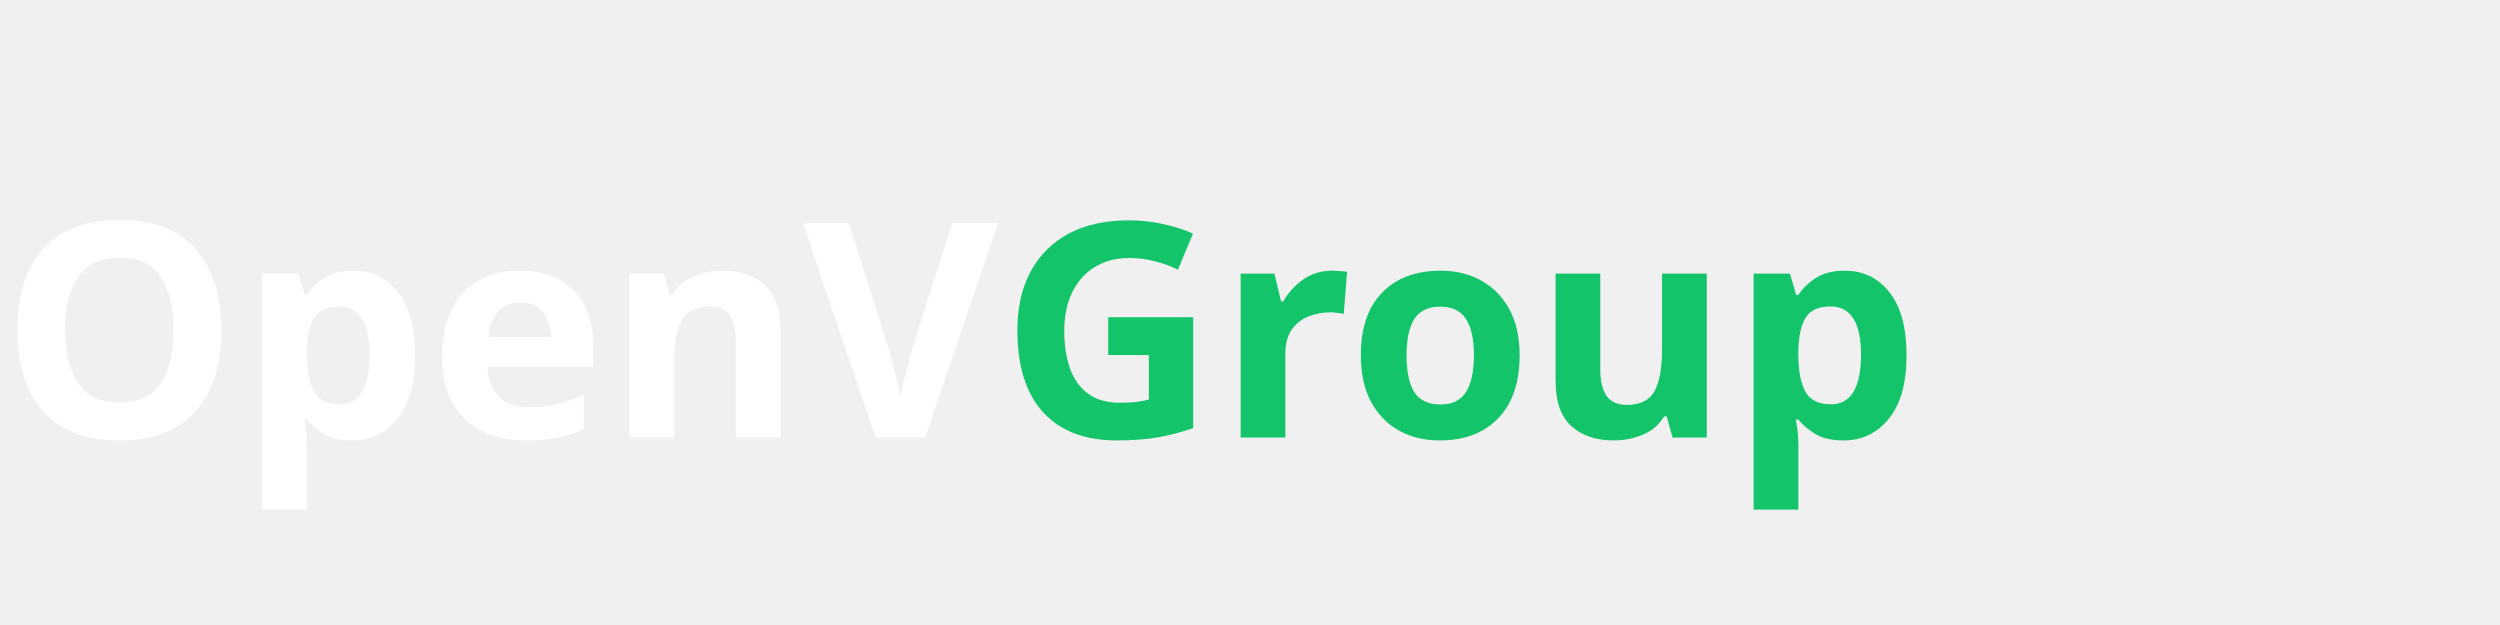
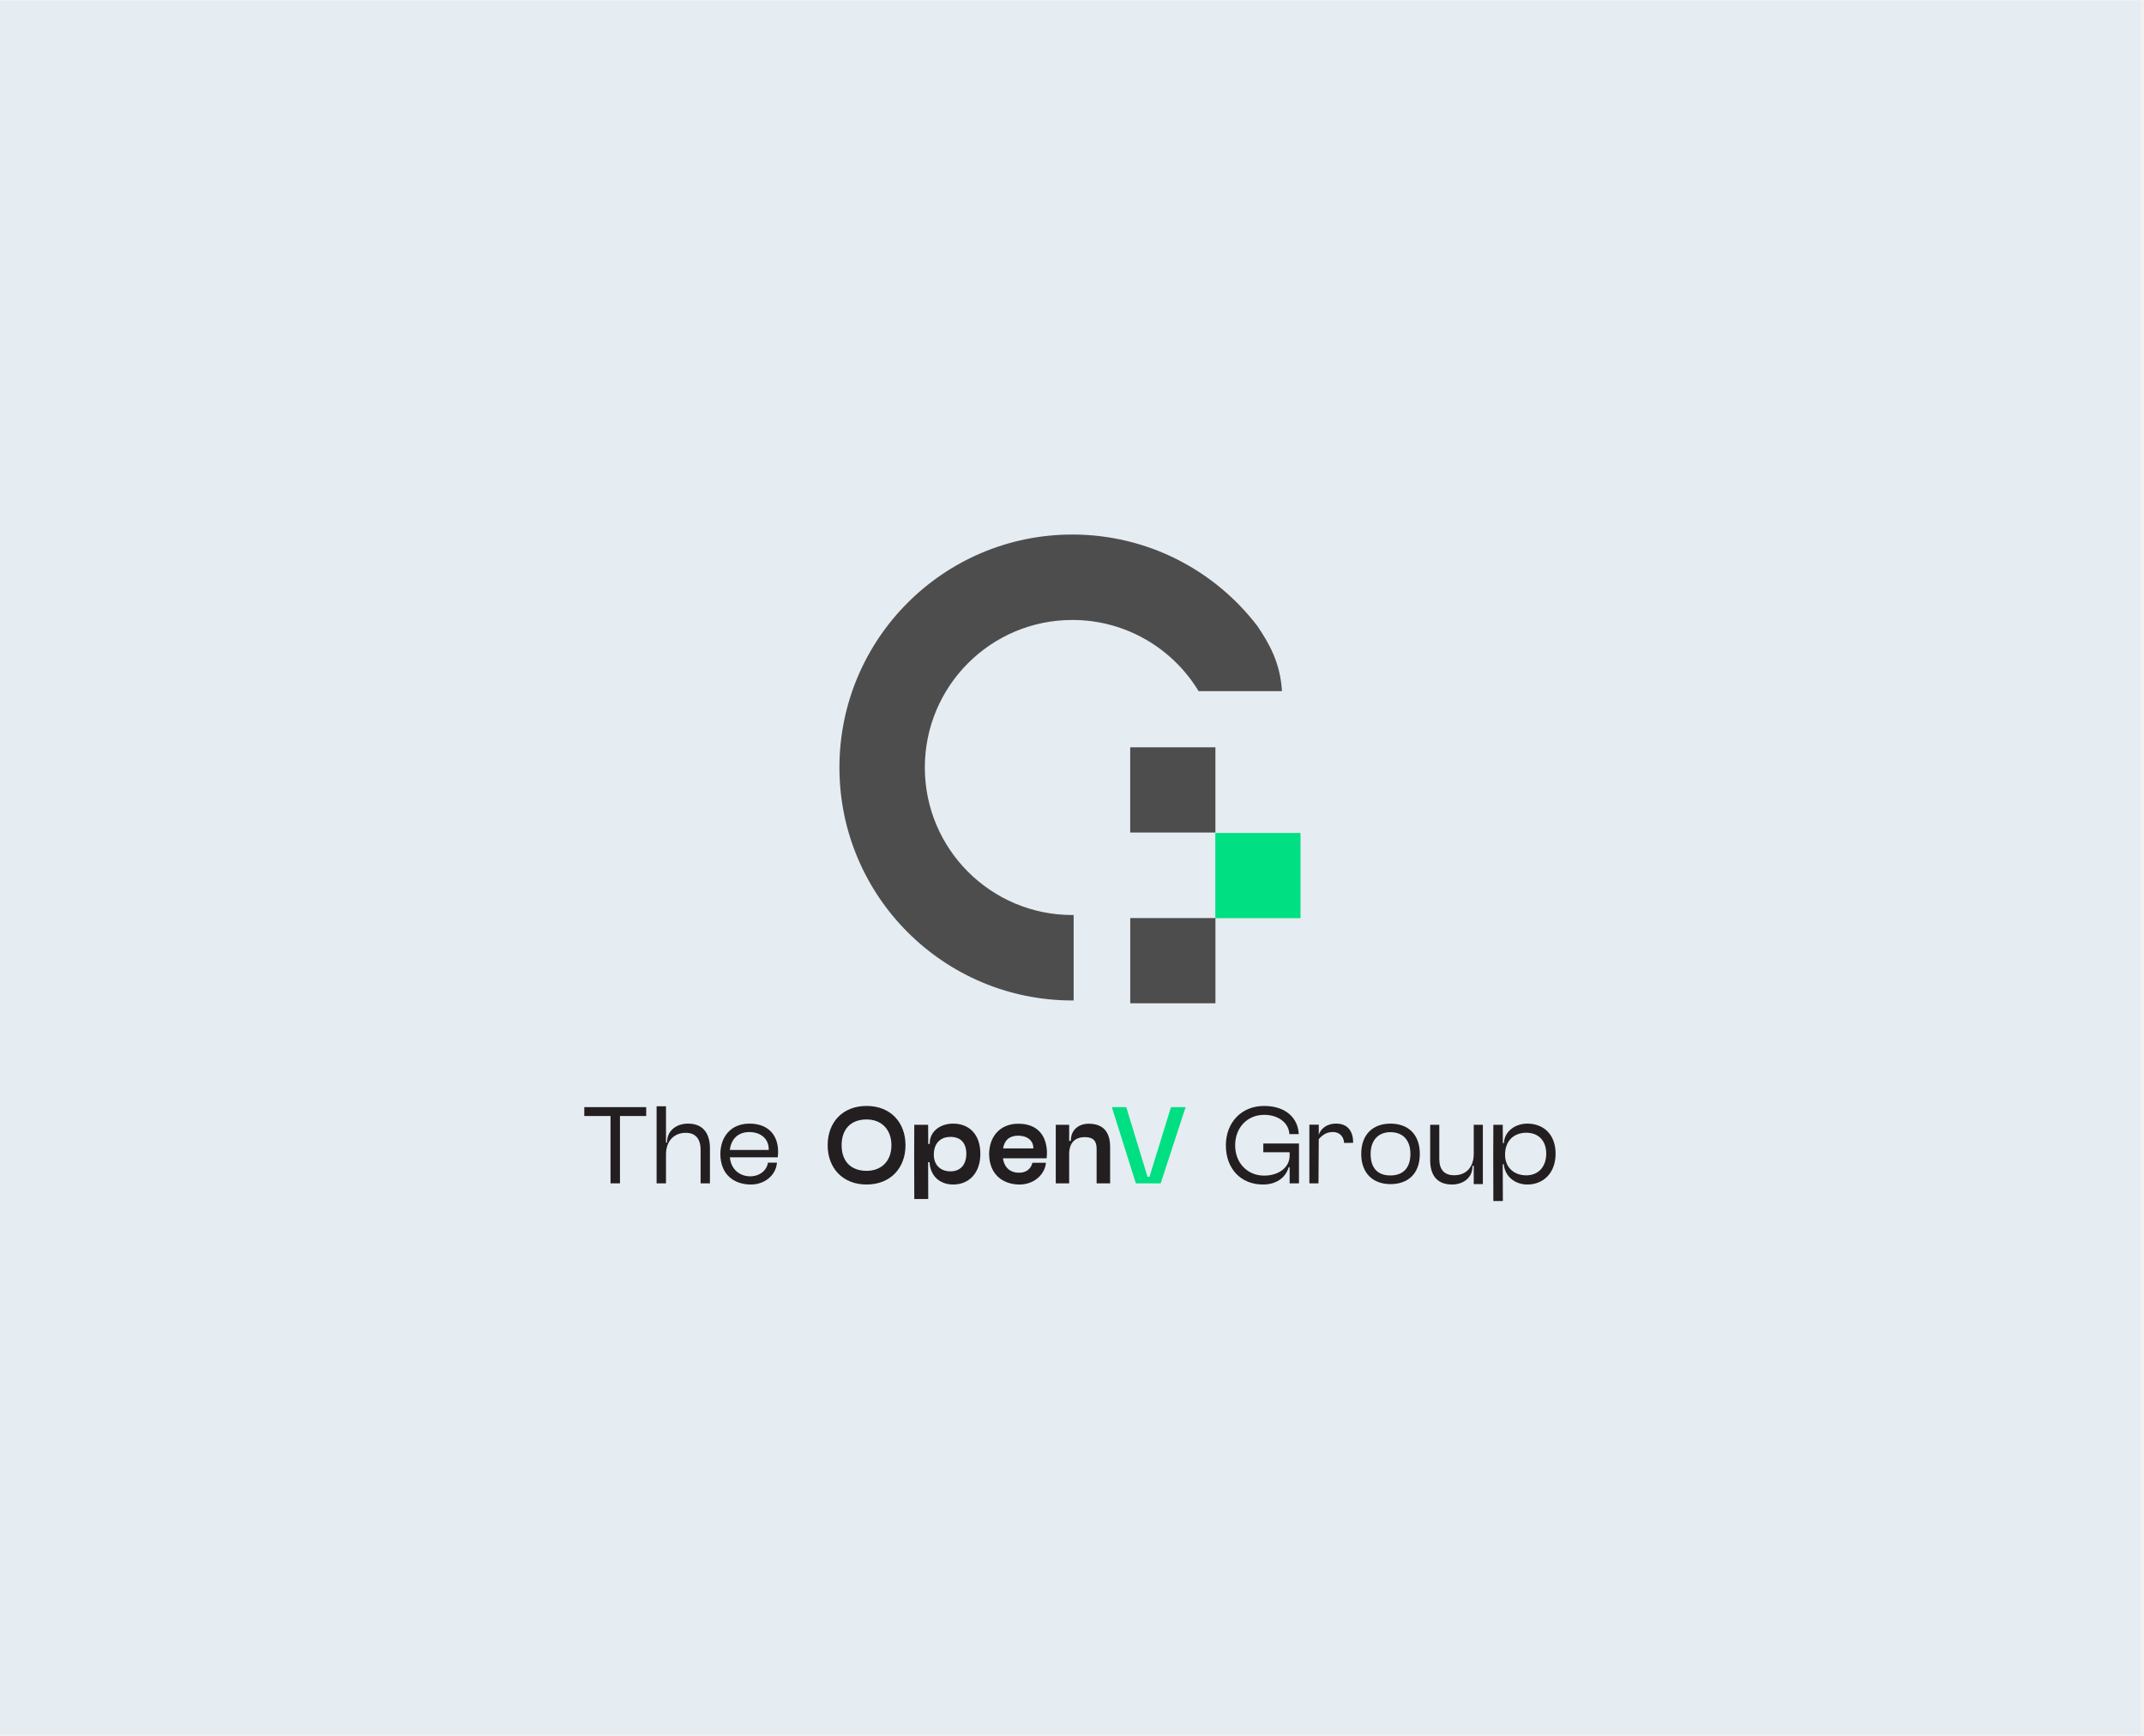
- <svg xmlns="http://www.w3.org/2000/svg" viewBox="0 0 200 50">
-   <text x="0" y="35" font-family="Manrope" font-weight="bold" font-size="24" fill="#FFFFFF">OpenV</text>
-   <text x="80" y="35" font-family="Manrope" font-weight="bold" font-size="24" fill="#13C46B">Group</text>
+ <svg xmlns="http://www.w3.org/2000/svg" xmlns:xlink="http://www.w3.org/1999/xlink" width="595.276" height="481.89" viewBox="0 0 595.276 481.89">
+   <defs>
+     <g>
+       <g id="glyph-0-0">
+         <path d="M 1.438 -18.688 L 8.719 -18.688 L 8.719 0 L 11.344 0 L 11.344 -18.688 L 18.625 -18.688 L 18.625 -21.156 L 1.438 -21.156 Z M 1.438 -18.688 " />
+       </g>
+       <g id="glyph-0-1">
+         <path d="M 10.266 -16.578 C 7.016 -16.609 4.656 -14.75 4.391 -12.062 L 4.328 -11.312 L 4.047 -11.312 L 4.047 -21.391 L 1.438 -21.391 L 1.438 0 L 4.047 0 L 4.047 -8.016 C 4.047 -11.766 6.312 -14.141 9.781 -14.016 C 12.188 -13.953 13.656 -12.375 13.656 -9.328 L 13.656 0 L 16.25 0 L 16.25 -9.75 C 16.25 -13.5 14.594 -16.547 10.266 -16.578 Z M 10.266 -16.578 " />
+       </g>
+       <g id="glyph-0-2">
+         <path d="M 17.156 -5.734 L 14.656 -5.734 C 14.266 -3.359 12.094 -1.859 9.484 -1.953 C 6.859 -2.047 4.422 -3.781 4.078 -7.219 L 17.375 -7.219 C 17.469 -7.922 17.469 -8.469 17.469 -9.109 C 17.344 -13.562 14.562 -16.578 9.547 -16.578 C 4.359 -16.578 1.438 -12.922 1.438 -8.078 C 1.5 -2.438 5.188 0.219 9.656 0.328 C 13.469 0.453 16.859 -2.047 17.156 -5.734 Z M 4.078 -9.266 C 4.422 -12.25 6.312 -14.234 9.484 -14.234 C 12.5 -14.234 14.875 -12.5 14.875 -9.422 L 14.875 -9.266 Z M 4.078 -9.266 " />
+       </g>
+       <g id="glyph-0-3">
+ </g>
+       <g id="glyph-0-4">
+         <path d="M 21.734 0 L 21.734 -11.062 L 11.828 -11.062 L 11.828 -8.625 L 19.141 -8.625 L 19.141 -7.625 C 19.141 -4.547 16.25 -2.141 12.062 -2.141 C 7.5 -2.141 4.016 -5.578 4.016 -10.547 C 4.016 -15.578 7.5 -19.016 12.062 -19.016 C 16.031 -19.016 18.891 -16.797 19.078 -13.656 L 21.672 -13.656 C 21.484 -18.141 18.047 -21.484 12.062 -21.484 C 5.672 -21.484 1.438 -16.797 1.438 -10.547 C 1.438 -4.078 5.578 0.328 11.734 0.328 C 15.203 0.328 17.953 -1.344 18.891 -4.484 L 19.141 -4.484 L 19.141 0 Z M 21.734 0 " />
+       </g>
+       <g id="glyph-0-5">
+         <path d="M 11.094 -11.219 L 13.594 -11.25 C 13.625 -14.266 12.219 -16.516 9.047 -16.578 C 6.25 -16.641 4.578 -15.141 4.047 -13.469 L 4.047 -16.281 L 1.438 -16.281 L 1.438 0 L 3.969 0 L 4.047 -12.281 C 5.422 -13.812 6.609 -14.266 8.109 -14.234 C 9.484 -14.203 10.938 -13.344 11.094 -11.219 Z M 11.094 -11.219 " />
+       </g>
+       <g id="glyph-0-6">
+         <path d="M 17.703 -8.172 C 17.703 -13.531 14.531 -16.578 9.547 -16.578 C 4.812 -16.578 1.438 -13.688 1.438 -8.172 C 1.438 -2.688 4.812 0.219 9.547 0.219 C 14.391 0.219 17.703 -2.625 17.703 -8.172 Z M 15.094 -8.172 C 15.094 -4.297 13.078 -2.188 9.547 -2.188 C 5.938 -2.188 4.047 -4.297 4.047 -8.172 C 4.047 -11.891 6.125 -14.203 9.547 -14.203 C 13.047 -14.203 15.094 -11.953 15.094 -8.172 Z M 15.094 -8.172 " />
+       </g>
+       <g id="glyph-0-7">
+         <path d="M 1.438 -16.25 L 1.438 -6.344 C 1.438 -2.625 3.078 0.281 7.375 0.328 C 10.609 0.359 12.922 -1.5 13.141 -4.141 L 13.203 -4.875 L 13.531 -4.875 L 13.531 0.219 L 16.062 0.219 L 16.062 -16.25 L 13.531 -16.25 L 13.531 -8.141 C 13.531 -4.453 11.375 -2.141 7.891 -2.25 C 5.297 -2.312 3.969 -3.875 3.969 -6.766 L 3.969 -16.25 Z M 1.438 -16.25 " />
+       </g>
+       <g id="glyph-0-8">
+         <path d="M 1.438 -8.047 L 1.469 4.906 L 4.109 4.906 L 4.078 -5.328 L 4.359 -5.328 L 4.391 -5.062 C 4.812 -1.703 7.656 0.328 10.906 0.328 C 15.391 0.328 18.75 -2.891 18.75 -8.234 C 18.75 -13.594 15.391 -16.578 10.906 -16.578 C 7.656 -16.578 4.688 -14.562 4.422 -11.422 L 4.391 -11.156 L 4.109 -11.156 L 4.078 -16.25 L 1.469 -16.25 Z M 4.719 -8.016 C 4.75 -11.891 7.25 -14.047 10.609 -14.047 C 13.844 -14.047 16.125 -12.031 16.156 -8.234 C 16.125 -4.422 13.812 -2.219 10.609 -2.219 C 7.25 -2.219 4.688 -4.359 4.719 -8.016 Z M 4.719 -8.016 " />
+       </g>
+       <g id="glyph-1-0">
+         <path d="M 12.031 -21.484 C 5.391 -21.484 1.219 -16.969 1.219 -10.578 C 1.219 -4.234 5.391 0.328 12.031 0.328 C 18.625 0.328 22.828 -4.234 22.828 -10.578 C 22.828 -16.969 18.625 -21.484 12.031 -21.484 Z M 12.031 -17.734 C 16.094 -17.734 18.922 -15.031 18.922 -10.578 C 18.922 -6.125 16.094 -3.469 12.031 -3.469 C 7.688 -3.469 5.094 -6.094 5.094 -10.578 C 5.094 -15.062 7.688 -17.734 12.031 -17.734 Z M 12.031 -17.734 " />
+       </g>
+       <g id="glyph-1-1">
+         <path d="M 1.219 -8.047 L 1.25 4.359 L 5.125 4.359 L 5.094 -5.875 L 5.484 -5.875 L 5.516 -5.516 C 5.875 -1.766 8.594 0.328 12.031 0.328 C 16.516 0.328 19.594 -2.922 19.594 -8.203 C 19.594 -13.562 16.516 -16.578 12.031 -16.578 C 8.594 -16.578 5.609 -14.531 5.547 -11.25 L 5.547 -10.938 L 5.125 -10.938 L 5.094 -16.25 L 1.25 -16.25 Z M 6.672 -8.016 C 6.703 -11.094 8.469 -12.891 11.312 -12.891 C 13.984 -12.891 15.672 -11.375 15.703 -8.203 C 15.672 -5.031 13.953 -3.328 11.312 -3.328 C 8.469 -3.328 6.641 -5.156 6.672 -8.016 Z M 6.672 -8.016 " />
+       </g>
+       <g id="glyph-1-2">
+         <path d="M 17 -5.703 L 13.234 -5.703 C 12.828 -3.906 11.344 -2.859 9.328 -2.953 C 7.219 -2.984 5.453 -4.234 5.062 -6.953 L 17.188 -6.953 C 17.281 -7.797 17.312 -8.469 17.25 -9.203 C 16.922 -13.656 14.328 -16.547 9.328 -16.547 C 4.141 -16.547 1.219 -12.859 1.219 -8.078 C 1.281 -2.5 4.969 0.219 9.422 0.328 C 13.172 0.453 16.609 -2.016 17 -5.703 Z M 5.094 -9.688 C 5.453 -11.953 6.859 -13.234 9.266 -13.234 C 11.828 -13.234 13.5 -11.859 13.5 -9.781 L 13.5 -9.688 Z M 5.094 -9.688 " />
+       </g>
+       <g id="glyph-1-3">
+         <path d="M 1.219 -16.25 L 1.219 0 L 4.938 0 L 4.938 -8.109 C 4.938 -11.188 6.484 -12.828 9.359 -12.828 C 11.672 -12.797 12.562 -11.766 12.562 -9.547 L 12.562 0 L 16.312 0 L 16.312 -10.125 C 16.312 -13.812 14.75 -16.547 10.359 -16.547 C 7.656 -16.547 5.672 -14.938 5.453 -12.5 L 5.391 -11.797 L 4.938 -11.797 L 4.938 -16.25 Z M 1.219 -16.25 " />
+       </g>
+       <g id="glyph-1-4">
+         <path d="M 5.219 -21.156 L 1.219 -21.156 L 7.891 0 L 14.781 0 L 21.703 -21.156 L 17.641 -21.156 L 11.672 -1.828 L 11.125 -1.828 Z M 5.219 -21.156 " />
+       </g>
+     </g>
+     <clipPath id="clip-0">
+       <path clip-rule="nonzero" d="M 0 0.238 L 594.551 0.238 L 594.551 481.543 L 0 481.543 Z M 0 0.238 " />
+     </clipPath>
+   </defs>
+   <g clip-path="url(#clip-0)">
+     <path fill-rule="evenodd" fill="rgb(89.804%, 92.549%, 94.902%)" fill-opacity="1" d="M -0.203 0.254 L 594.352 0.254 L 594.352 481.559 L -0.203 481.559 Z M -0.203 0.254 " />
+   </g>
+   <path fill-rule="evenodd" fill="rgb(30.196%, 30.196%, 30.196%)" fill-opacity="1" d="M 313.801 207.461 L 337.457 207.461 L 337.457 231.117 L 313.801 231.117 Z M 313.801 207.461 " />
+   <path fill-rule="evenodd" fill="rgb(0%, 87.451%, 50.981%)" fill-opacity="1" d="M 337.43 231.242 L 361.082 231.242 L 361.082 254.895 L 337.43 254.895 Z M 337.43 231.242 " />
+   <path fill-rule="evenodd" fill="rgb(30.196%, 30.196%, 30.196%)" fill-opacity="1" d="M 313.809 254.867 L 337.465 254.867 L 337.465 278.523 L 313.809 278.523 Z M 313.809 254.867 " />
+   <path fill-rule="evenodd" fill="rgb(30.196%, 30.196%, 30.196%)" fill-opacity="1" d="M 297.734 148.395 C 318.68 148.395 337.297 158.355 349.113 173.793 C 352.41 178.711 355.449 183.906 355.934 191.867 L 332.789 191.867 C 325.609 180.023 312.598 172.109 297.734 172.109 C 275.117 172.109 256.777 190.445 256.777 213.066 C 256.777 235.688 275.117 254.023 297.734 254.023 C 297.855 254.023 297.977 254.02 298.094 254.02 L 298.094 277.73 C 297.977 277.734 297.855 277.738 297.734 277.738 C 262.02 277.738 233.066 248.781 233.066 213.066 C 233.066 177.352 262.02 148.395 297.734 148.395 " />
+   <g fill="rgb(13.725%, 12.157%, 12.549%)" fill-opacity="1">
+     <use xlink:href="#glyph-0-0" x="160.79" y="328.508" />
+     <use xlink:href="#glyph-0-1" x="180.864" y="328.508" />
+     <use xlink:href="#glyph-0-2" x="198.565" y="328.508" />
+     <use xlink:href="#glyph-0-3" x="217.485" y="328.508" />
+   </g>
+   <g fill="rgb(13.725%, 12.157%, 12.549%)" fill-opacity="1">
+     <use xlink:href="#glyph-1-0" x="228.58" y="328.508" />
+   </g>
+   <g fill="rgb(13.725%, 12.157%, 12.549%)" fill-opacity="1">
+     <use xlink:href="#glyph-1-1" x="252.598" y="328.508" />
+   </g>
+   <g fill="rgb(13.725%, 12.157%, 12.549%)" fill-opacity="1">
+     <use xlink:href="#glyph-1-2" x="273.409" y="328.508" />
+   </g>
+   <g fill="rgb(13.725%, 12.157%, 12.549%)" fill-opacity="1">
+     <use xlink:href="#glyph-1-3" x="291.911" y="328.508" />
+   </g>
+   <g fill="rgb(0%, 87.451%, 50.981%)" fill-opacity="1">
+     <use xlink:href="#glyph-1-4" x="307.479" y="328.508" />
+   </g>
+   <g fill="rgb(0%, 87.451%, 50.981%)" fill-opacity="1">
+     <use xlink:href="#glyph-0-3" x="330.374" y="328.508" />
+   </g>
+   <g fill="rgb(13.725%, 12.157%, 12.549%)" fill-opacity="1">
+     <use xlink:href="#glyph-0-4" x="338.921" y="328.508" />
+     <use xlink:href="#glyph-0-5" x="362.106" y="328.508" />
+   </g>
+   <g fill="rgb(13.725%, 12.157%, 12.549%)" fill-opacity="1">
+     <use xlink:href="#glyph-0-6" x="376.503" y="328.508" />
+     <use xlink:href="#glyph-0-7" x="395.647" y="328.508" />
+     <use xlink:href="#glyph-0-8" x="413.156" y="328.508" />
+   </g>
</svg>
